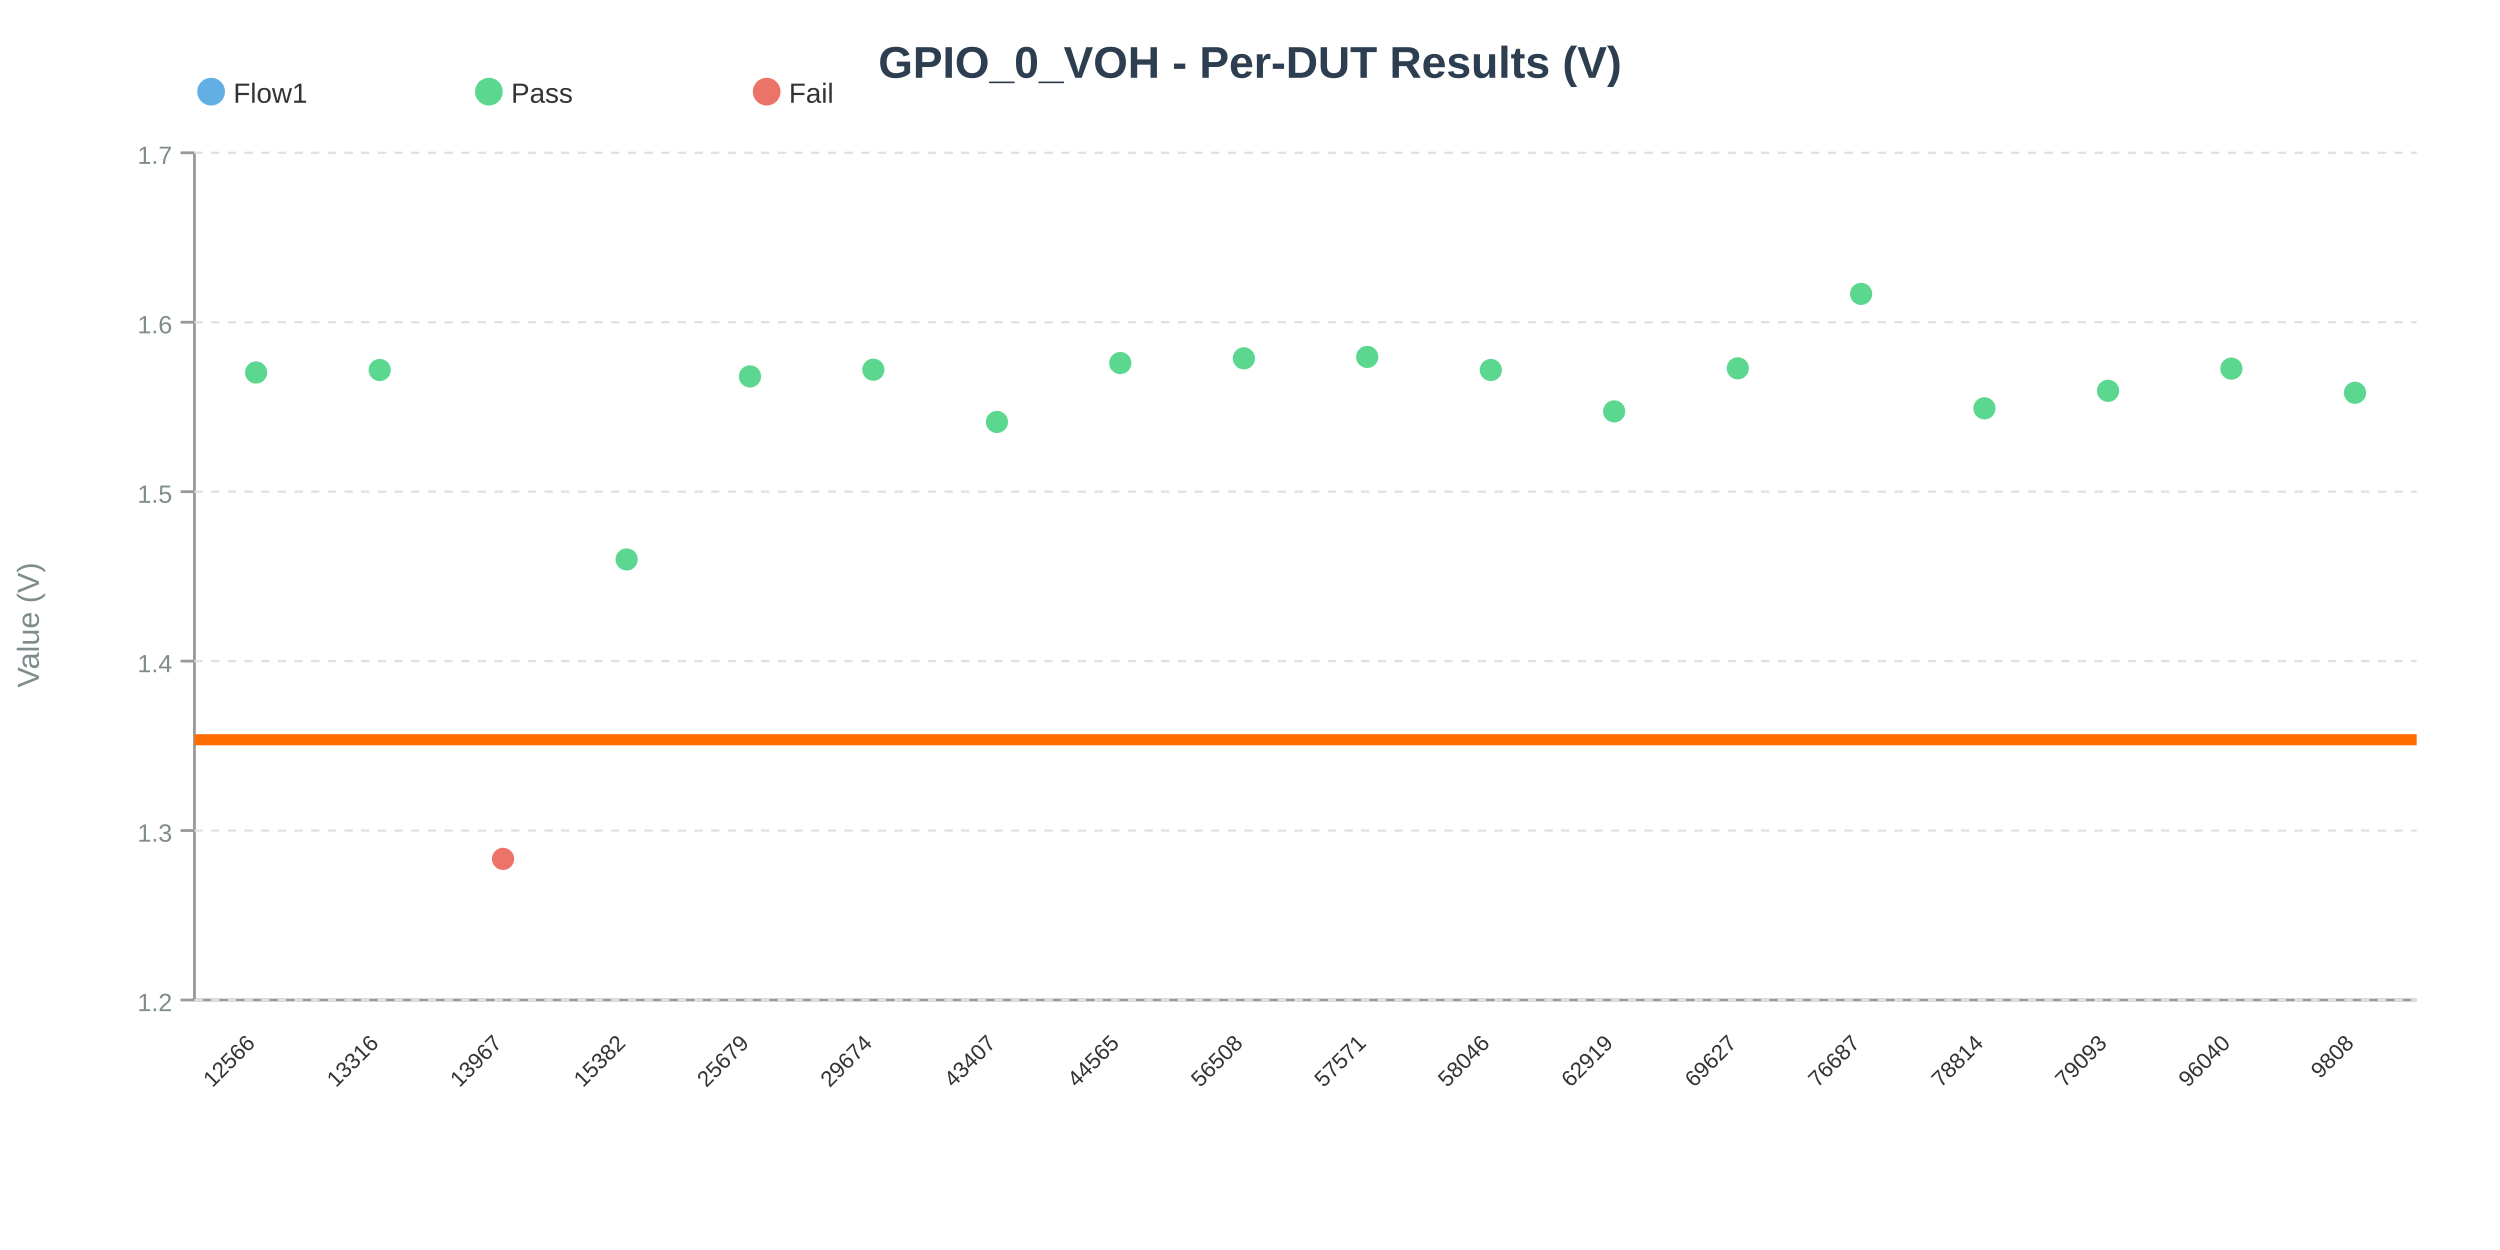
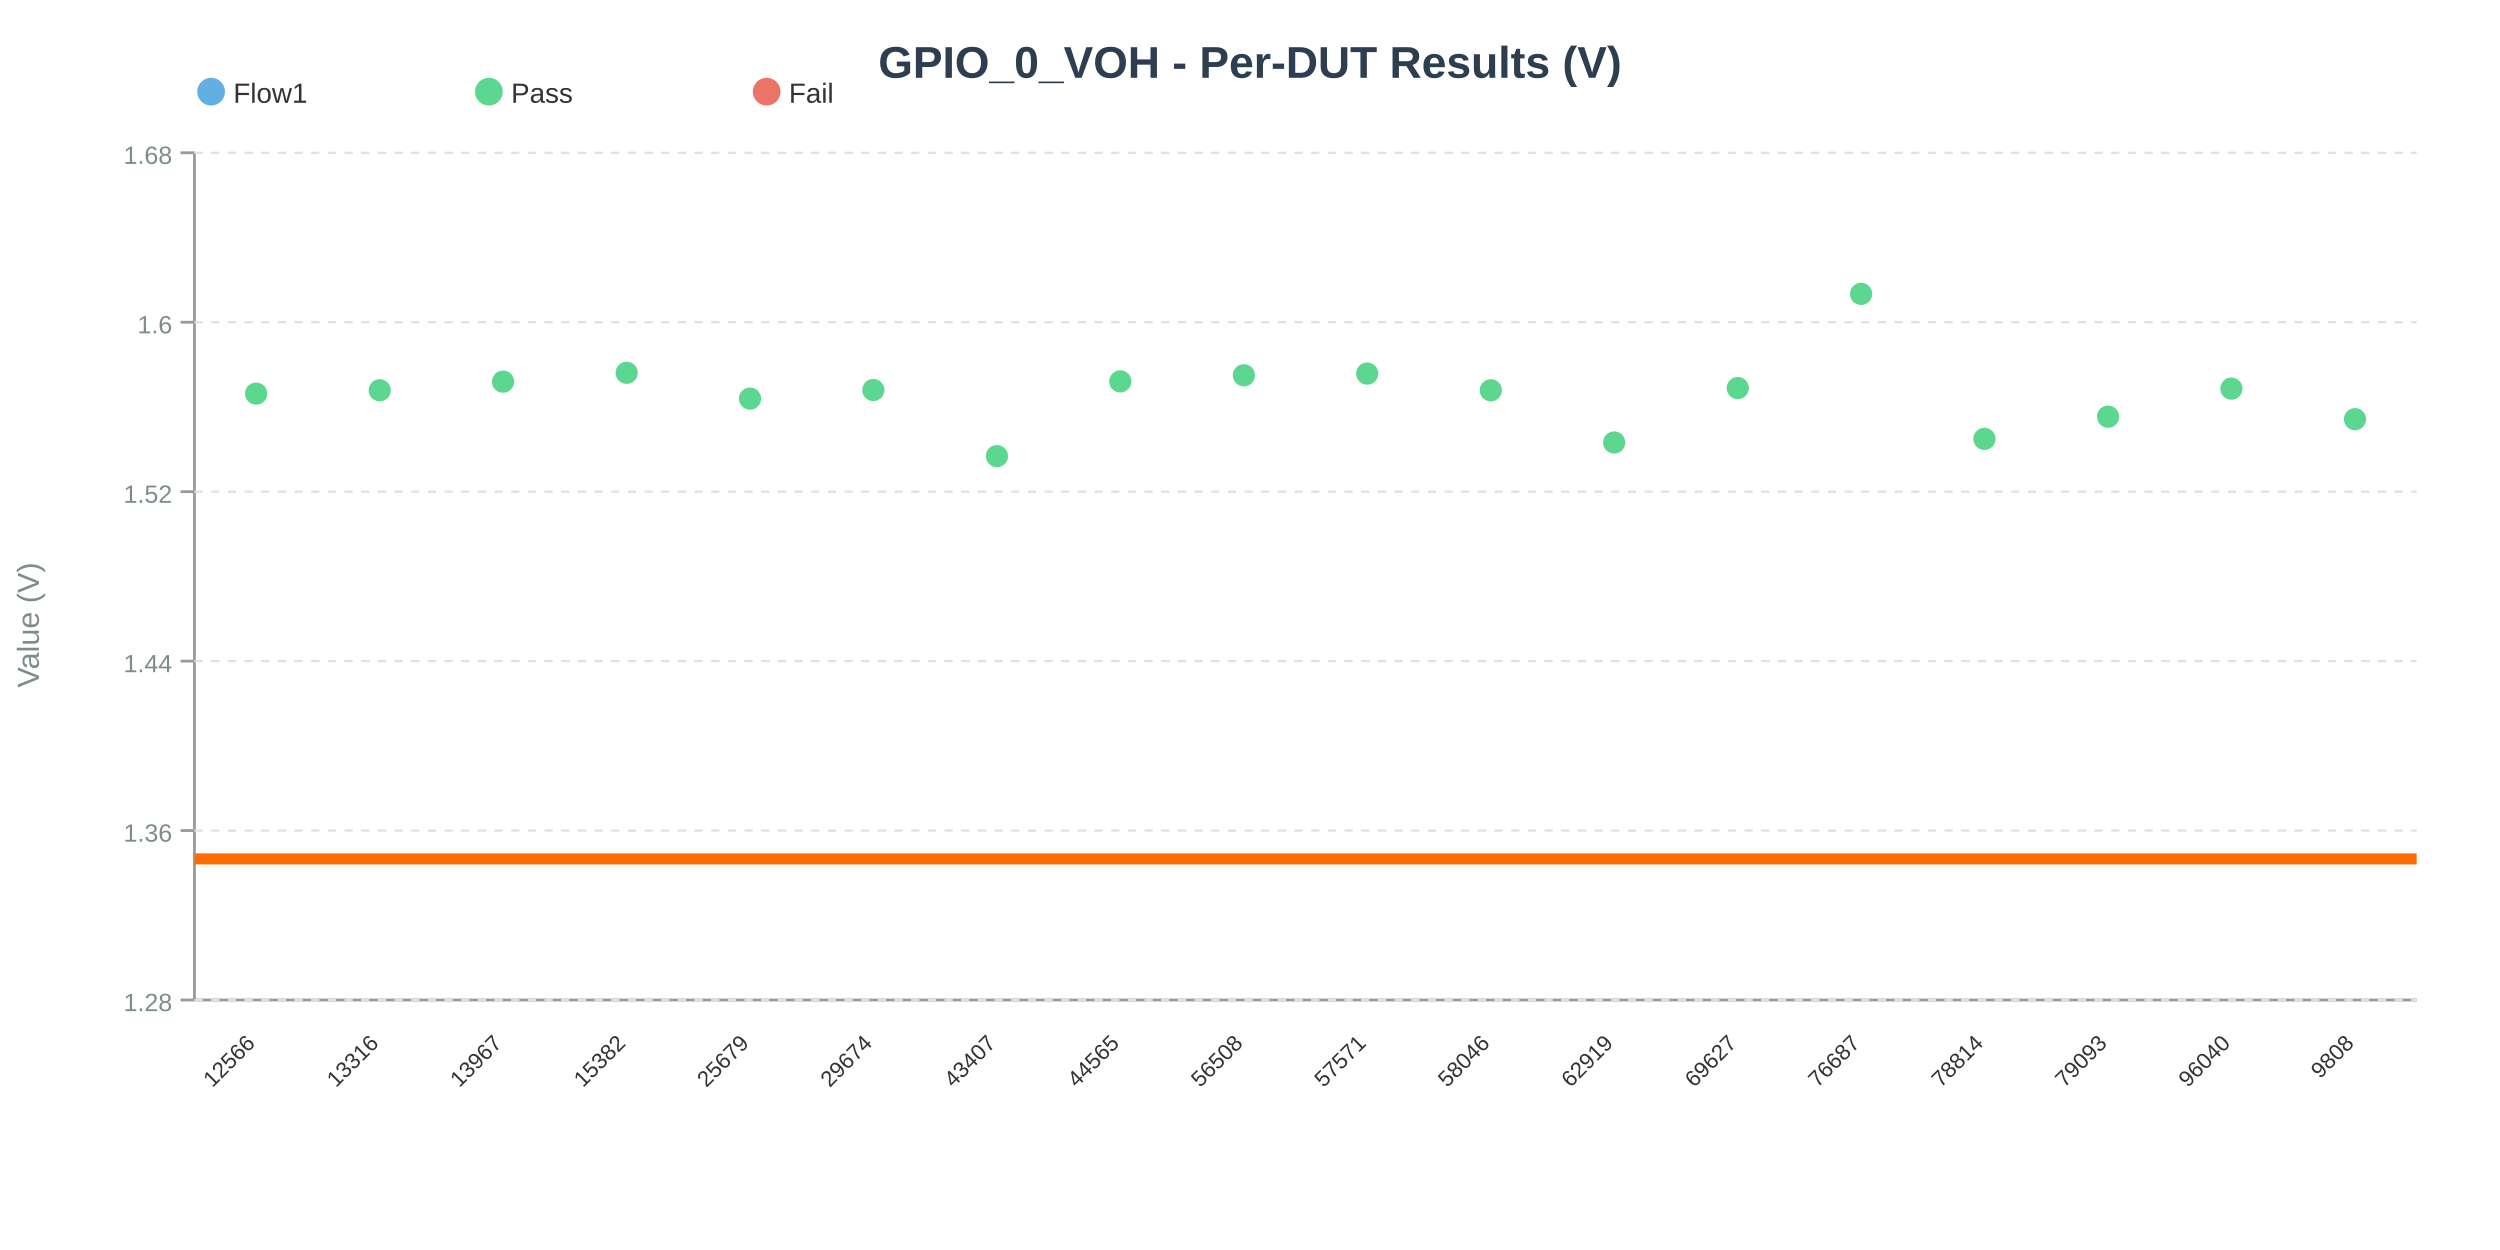
<svg xmlns="http://www.w3.org/2000/svg" width="900" height="450" viewBox="0 0 900 450">
  <rect width="900" height="450" fill="#ffffff" />
  <text x="450.0" y="28.0" font-size="16" font-weight="bold" text-anchor="middle" fill="#2c3e50" font-family="Arial,sans-serif">GPIO_0_VOH - Per-DUT Results (V)</text>
  <line x1="70.0" y1="360.0" x2="870.0" y2="360.0" stroke="#999" stroke-width="1" />
  <line x1="70.0" y1="55.0" x2="70.0" y2="360.0" stroke="#999" stroke-width="1" />
  <line x1="65.0" y1="360.0" x2="70.0" y2="360.0" stroke="#999" stroke-width="1" />
  <line x1="70.0" y1="360.0" x2="870.0" y2="360.0" stroke="#e0e0e0" stroke-width="0.8" stroke-dasharray="3,3" />
-   <text x="62.0" y="364.0" font-size="9" font-weight="normal" text-anchor="end" fill="#7f8c8d" font-family="Arial,sans-serif">1.2</text>
+   <text x="62.0" y="364.0" font-size="9" font-weight="normal" text-anchor="end" fill="#7f8c8d" font-family="Arial,sans-serif">1.28</text>
  <line x1="65.0" y1="299.0" x2="70.0" y2="299.0" stroke="#999" stroke-width="1" />
  <line x1="70.0" y1="299.0" x2="870.0" y2="299.0" stroke="#e0e0e0" stroke-width="0.8" stroke-dasharray="3,3" />
-   <text x="62.0" y="303.0" font-size="9" font-weight="normal" text-anchor="end" fill="#7f8c8d" font-family="Arial,sans-serif">1.3</text>
+   <text x="62.0" y="303.0" font-size="9" font-weight="normal" text-anchor="end" fill="#7f8c8d" font-family="Arial,sans-serif">1.36</text>
  <line x1="65.0" y1="238.0" x2="70.0" y2="238.0" stroke="#999" stroke-width="1" />
  <line x1="70.0" y1="238.0" x2="870.0" y2="238.0" stroke="#e0e0e0" stroke-width="0.8" stroke-dasharray="3,3" />
-   <text x="62.0" y="242.0" font-size="9" font-weight="normal" text-anchor="end" fill="#7f8c8d" font-family="Arial,sans-serif">1.4</text>
+   <text x="62.0" y="242.0" font-size="9" font-weight="normal" text-anchor="end" fill="#7f8c8d" font-family="Arial,sans-serif">1.44</text>
  <line x1="65.0" y1="177.0" x2="70.0" y2="177.0" stroke="#999" stroke-width="1" />
  <line x1="70.0" y1="177.0" x2="870.0" y2="177.0" stroke="#e0e0e0" stroke-width="0.8" stroke-dasharray="3,3" />
-   <text x="62.0" y="181.0" font-size="9" font-weight="normal" text-anchor="end" fill="#7f8c8d" font-family="Arial,sans-serif">1.5</text>
+   <text x="62.0" y="181.0" font-size="9" font-weight="normal" text-anchor="end" fill="#7f8c8d" font-family="Arial,sans-serif">1.52</text>
  <line x1="65.0" y1="116.0" x2="70.0" y2="116.0" stroke="#999" stroke-width="1" />
  <line x1="70.0" y1="116.0" x2="870.0" y2="116.0" stroke="#e0e0e0" stroke-width="0.8" stroke-dasharray="3,3" />
  <text x="62.0" y="120.0" font-size="9" font-weight="normal" text-anchor="end" fill="#7f8c8d" font-family="Arial,sans-serif">1.6</text>
  <line x1="65.0" y1="55.0" x2="70.0" y2="55.0" stroke="#999" stroke-width="1" />
  <line x1="70.0" y1="55.0" x2="870.0" y2="55.0" stroke="#e0e0e0" stroke-width="0.8" stroke-dasharray="3,3" />
-   <text x="62.0" y="59.0" font-size="9" font-weight="normal" text-anchor="end" fill="#7f8c8d" font-family="Arial,sans-serif">1.7</text>
+   <text x="62.0" y="59.0" font-size="9" font-weight="normal" text-anchor="end" fill="#7f8c8d" font-family="Arial,sans-serif">1.68</text>
  <text x="14.0" y="225.0" font-size="11" font-weight="normal" text-anchor="middle" fill="#7f8c8d" font-family="Arial,sans-serif" transform="rotate(-90,14,225.0)">Value (V)</text>
-   <circle cx="847.8" cy="141.4" r="4" fill="#2ecc71" stroke="none" opacity="0.78" />
-   <circle cx="314.4" cy="133.1" r="4" fill="#2ecc71" stroke="none" opacity="0.78" />
-   <circle cx="92.2" cy="134.1" r="4" fill="#2ecc71" stroke="none" opacity="0.78" />
-   <circle cx="714.4" cy="147.0" r="4" fill="#2ecc71" stroke="none" opacity="0.78" />
-   <circle cx="492.2" cy="128.5" r="4" fill="#2ecc71" stroke="none" opacity="0.78" />
-   <circle cx="358.9" cy="151.9" r="4" fill="#2ecc71" stroke="none" opacity="0.78" />
-   <circle cx="403.3" cy="130.7" r="4" fill="#2ecc71" stroke="none" opacity="0.78" />
-   <circle cx="581.1" cy="148.1" r="4" fill="#2ecc71" stroke="none" opacity="0.78" />
-   <circle cx="225.6" cy="201.4" r="4" fill="#2ecc71" stroke="none" opacity="0.78" />
-   <circle cx="136.7" cy="133.2" r="4" fill="#2ecc71" stroke="none" opacity="0.78" />
+   <circle cx="847.8" cy="150.9" r="4" fill="#2ecc71" stroke="none" opacity="0.78" />
+   <circle cx="625.6" cy="139.7" r="4" fill="#2ecc71" stroke="none" opacity="0.78" />
+   <circle cx="714.4" cy="158.0" r="4" fill="#2ecc71" stroke="none" opacity="0.78" />
  <circle cx="670.0" cy="105.8" r="4" fill="#2ecc71" stroke="none" opacity="0.78" />
-   <circle cx="625.6" cy="132.6" r="4" fill="#2ecc71" stroke="none" opacity="0.78" />
-   <circle cx="447.8" cy="129.0" r="4" fill="#2ecc71" stroke="none" opacity="0.78" />
-   <circle cx="536.7" cy="133.2" r="4" fill="#2ecc71" stroke="none" opacity="0.78" />
-   <circle cx="181.1" cy="309.2" r="4" fill="#e74c3c" stroke="none" opacity="0.78" />
-   <circle cx="270.0" cy="135.5" r="4" fill="#2ecc71" stroke="none" opacity="0.78" />
-   <circle cx="803.3" cy="132.7" r="4" fill="#2ecc71" stroke="none" opacity="0.78" />
-   <circle cx="758.9" cy="140.7" r="4" fill="#2ecc71" stroke="none" opacity="0.78" />
+   <circle cx="181.1" cy="137.4" r="4" fill="#2ecc71" stroke="none" opacity="0.78" />
+   <circle cx="358.9" cy="164.2" r="4" fill="#2ecc71" stroke="none" opacity="0.78" />
+   <circle cx="403.3" cy="137.3" r="4" fill="#2ecc71" stroke="none" opacity="0.78" />
+   <circle cx="136.7" cy="140.5" r="4" fill="#2ecc71" stroke="none" opacity="0.78" />
+   <circle cx="536.7" cy="140.5" r="4" fill="#2ecc71" stroke="none" opacity="0.78" />
+   <circle cx="270.0" cy="143.5" r="4" fill="#2ecc71" stroke="none" opacity="0.78" />
+   <circle cx="492.2" cy="134.5" r="4" fill="#2ecc71" stroke="none" opacity="0.78" />
+   <circle cx="447.8" cy="135.1" r="4" fill="#2ecc71" stroke="none" opacity="0.78" />
+   <circle cx="581.1" cy="159.3" r="4" fill="#2ecc71" stroke="none" opacity="0.78" />
+   <circle cx="314.4" cy="140.4" r="4" fill="#2ecc71" stroke="none" opacity="0.78" />
+   <circle cx="92.2" cy="141.7" r="4" fill="#2ecc71" stroke="none" opacity="0.78" />
+   <circle cx="225.6" cy="134.2" r="4" fill="#2ecc71" stroke="none" opacity="0.78" />
+   <circle cx="758.9" cy="150.0" r="4" fill="#2ecc71" stroke="none" opacity="0.78" />
+   <circle cx="803.3" cy="139.9" r="4" fill="#2ecc71" stroke="none" opacity="0.78" />
  <text x="92.2" y="376.0" font-size="8" font-weight="normal" text-anchor="end" fill="#333" font-family="Arial,sans-serif" transform="rotate(-45,92.2,376)">12566</text>
  <text x="136.7" y="376.0" font-size="8" font-weight="normal" text-anchor="end" fill="#333" font-family="Arial,sans-serif" transform="rotate(-45,136.7,376)">13316</text>
  <text x="181.1" y="376.0" font-size="8" font-weight="normal" text-anchor="end" fill="#333" font-family="Arial,sans-serif" transform="rotate(-45,181.1,376)">13967</text>
  <text x="225.6" y="376.0" font-size="8" font-weight="normal" text-anchor="end" fill="#333" font-family="Arial,sans-serif" transform="rotate(-45,225.6,376)">15382</text>
  <text x="270.0" y="376.0" font-size="8" font-weight="normal" text-anchor="end" fill="#333" font-family="Arial,sans-serif" transform="rotate(-45,270.0,376)">25679</text>
  <text x="314.4" y="376.0" font-size="8" font-weight="normal" text-anchor="end" fill="#333" font-family="Arial,sans-serif" transform="rotate(-45,314.4,376)">29674</text>
  <text x="358.9" y="376.0" font-size="8" font-weight="normal" text-anchor="end" fill="#333" font-family="Arial,sans-serif" transform="rotate(-45,358.9,376)">43407</text>
  <text x="403.3" y="376.0" font-size="8" font-weight="normal" text-anchor="end" fill="#333" font-family="Arial,sans-serif" transform="rotate(-45,403.3,376)">44565</text>
  <text x="447.8" y="376.0" font-size="8" font-weight="normal" text-anchor="end" fill="#333" font-family="Arial,sans-serif" transform="rotate(-45,447.8,376)">56508</text>
  <text x="492.2" y="376.0" font-size="8" font-weight="normal" text-anchor="end" fill="#333" font-family="Arial,sans-serif" transform="rotate(-45,492.2,376)">57571</text>
  <text x="536.7" y="376.0" font-size="8" font-weight="normal" text-anchor="end" fill="#333" font-family="Arial,sans-serif" transform="rotate(-45,536.7,376)">58046</text>
  <text x="581.1" y="376.0" font-size="8" font-weight="normal" text-anchor="end" fill="#333" font-family="Arial,sans-serif" transform="rotate(-45,581.1,376)">62919</text>
  <text x="625.6" y="376.0" font-size="8" font-weight="normal" text-anchor="end" fill="#333" font-family="Arial,sans-serif" transform="rotate(-45,625.6,376)">69627</text>
  <text x="670.0" y="376.0" font-size="8" font-weight="normal" text-anchor="end" fill="#333" font-family="Arial,sans-serif" transform="rotate(-45,670.0,376)">76687</text>
  <text x="714.4" y="376.0" font-size="8" font-weight="normal" text-anchor="end" fill="#333" font-family="Arial,sans-serif" transform="rotate(-45,714.4,376)">78814</text>
  <text x="758.9" y="376.0" font-size="8" font-weight="normal" text-anchor="end" fill="#333" font-family="Arial,sans-serif" transform="rotate(-45,758.9,376)">79093</text>
  <text x="803.3" y="376.0" font-size="8" font-weight="normal" text-anchor="end" fill="#333" font-family="Arial,sans-serif" transform="rotate(-45,803.3,376)">96040</text>
  <text x="847.8" y="376.0" font-size="8" font-weight="normal" text-anchor="end" fill="#333" font-family="Arial,sans-serif" transform="rotate(-45,847.8,376)">9808</text>
  <g class="spec-el">
-     <line x1="70.0" y1="266.3" x2="870.0" y2="266.3" stroke="#ff6d00" stroke-width="4" />
+     <line x1="70.0" y1="309.2" x2="870.0" y2="309.2" stroke="#ff6d00" stroke-width="4" />
  </g>
  <circle cx="76.0" cy="33.0" r="5" fill="#3498db" stroke="none" opacity="0.78" />
  <text x="84.0" y="37.0" font-size="10" font-weight="normal" text-anchor="start" fill="#333" font-family="Arial,sans-serif">Flow1</text>
  <circle cx="176.0" cy="33.0" r="5" fill="#2ecc71" stroke="none" opacity="0.78" />
  <text x="184.0" y="37.0" font-size="10" font-weight="normal" text-anchor="start" fill="#333" font-family="Arial,sans-serif">Pass</text>
  <circle cx="276.0" cy="33.0" r="5" fill="#e74c3c" stroke="none" opacity="0.78" />
  <text x="284.0" y="37.0" font-size="10" font-weight="normal" text-anchor="start" fill="#333" font-family="Arial,sans-serif">Fail</text>
</svg>
